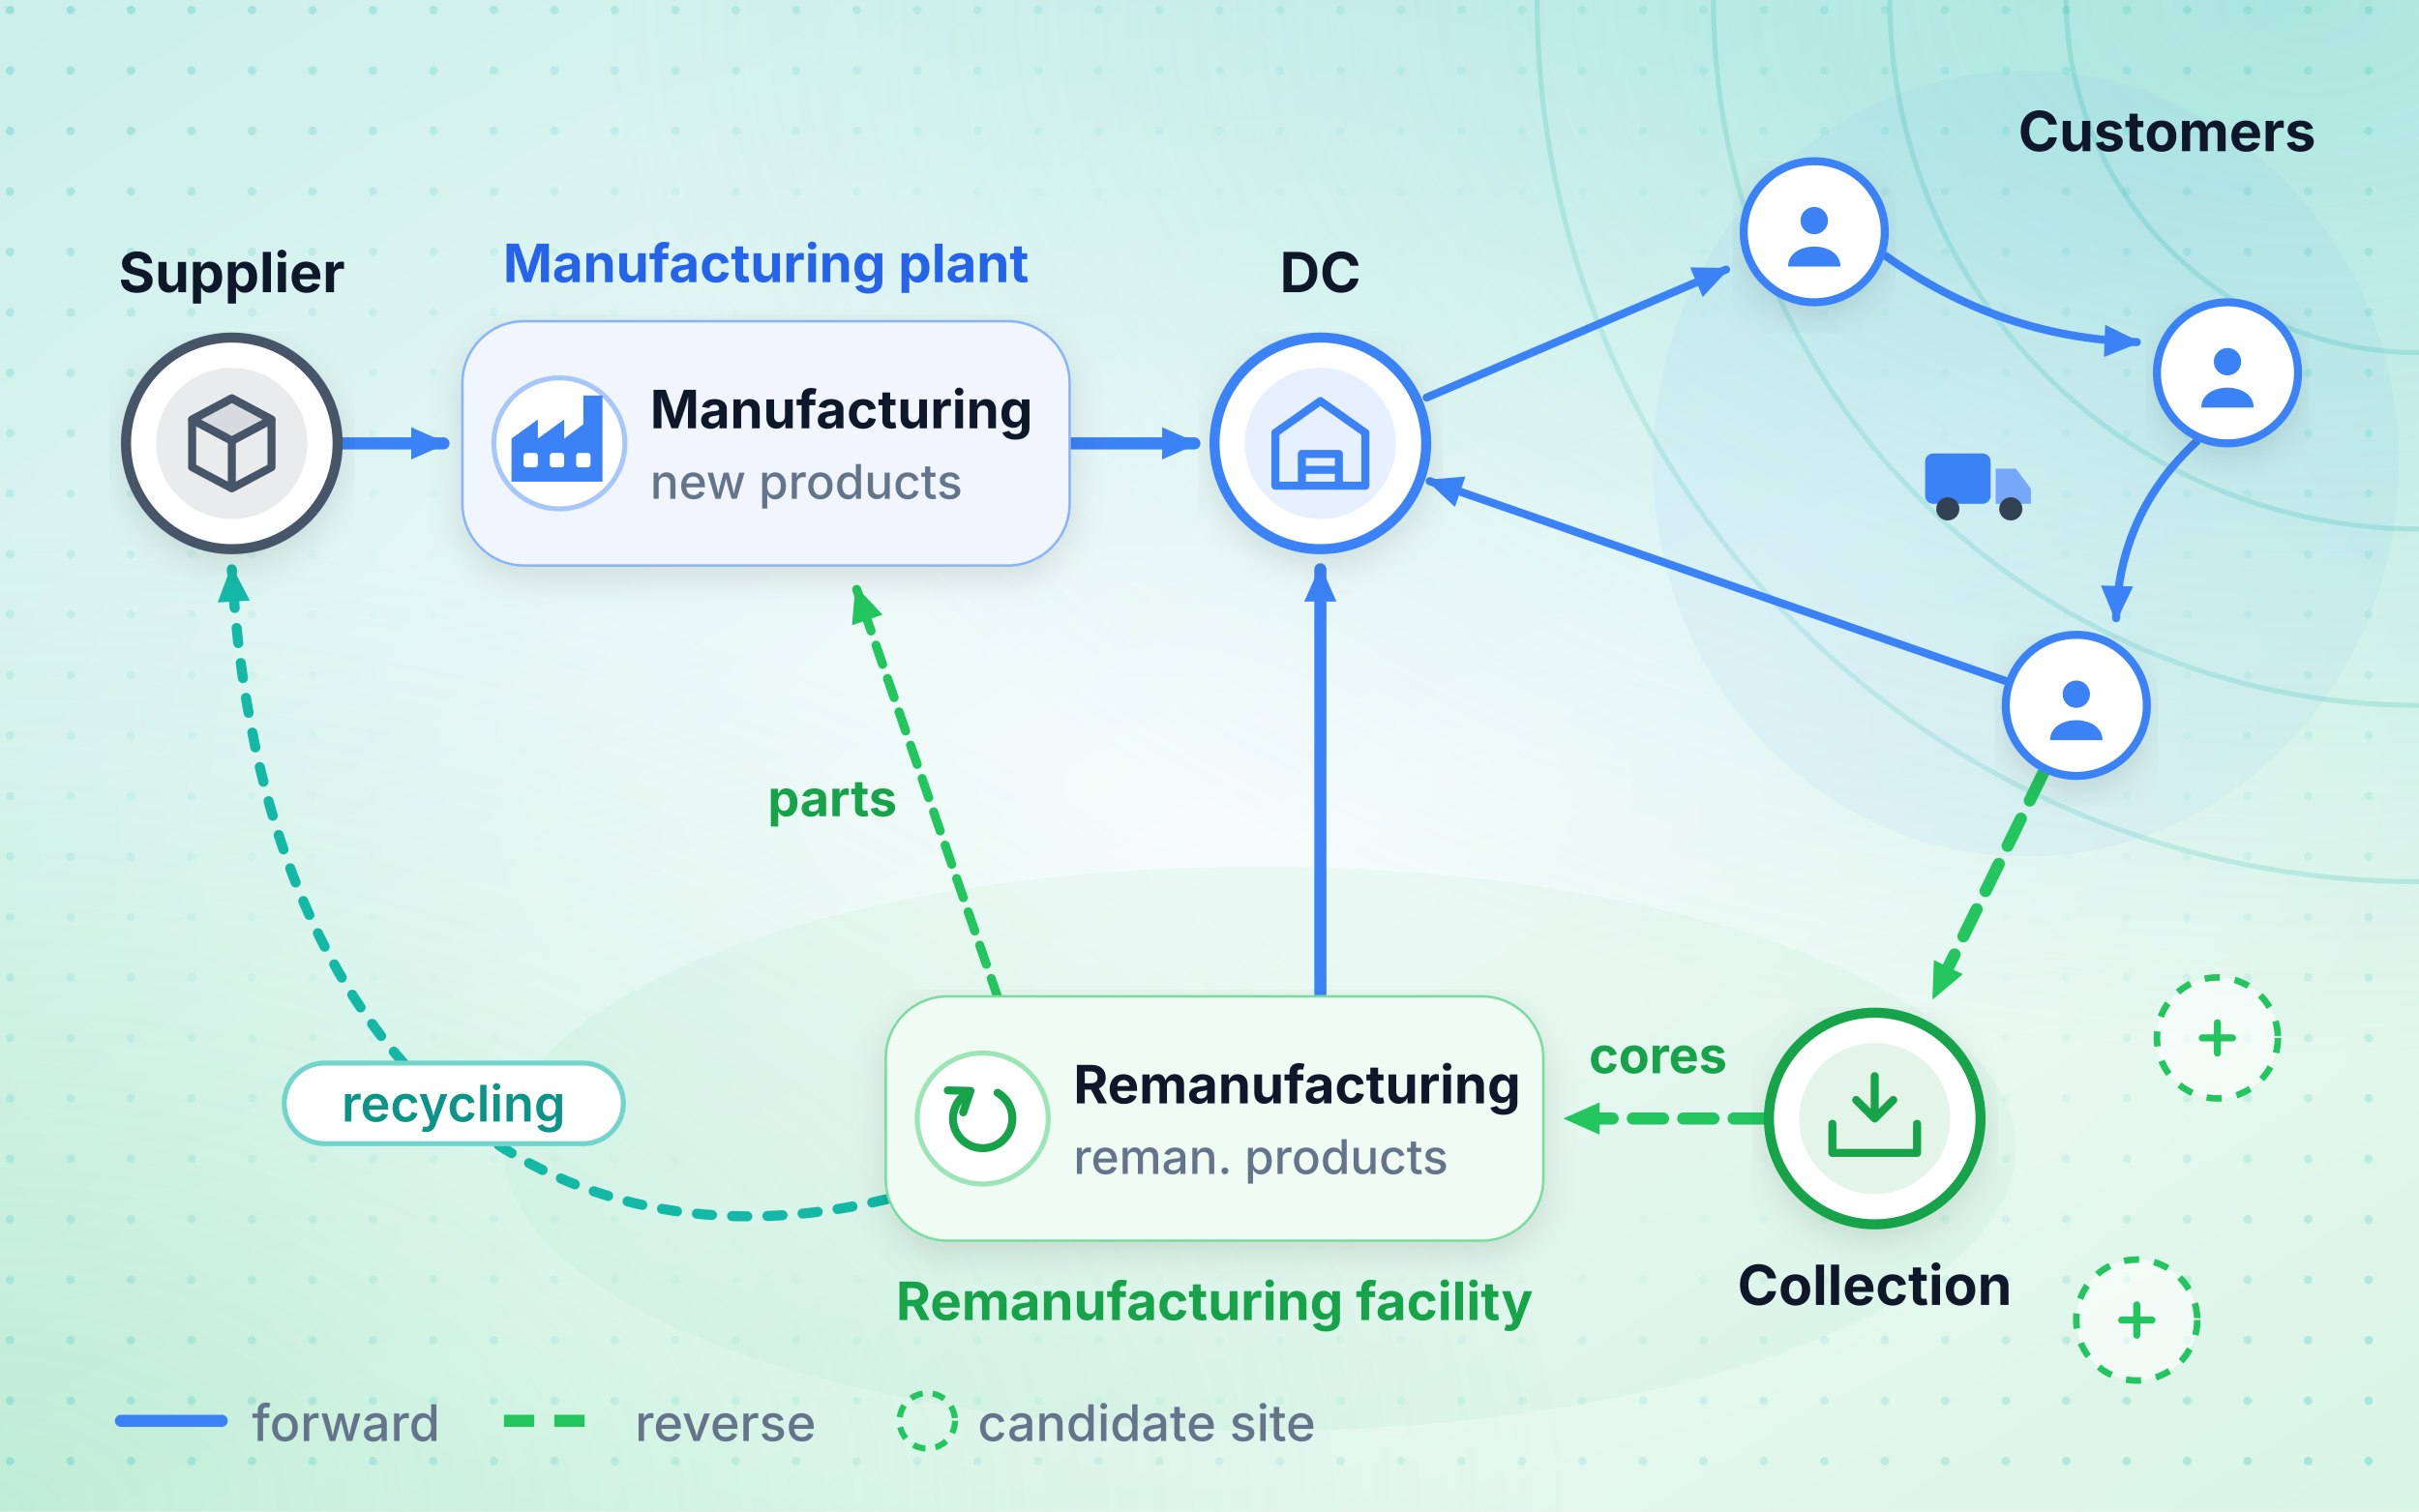
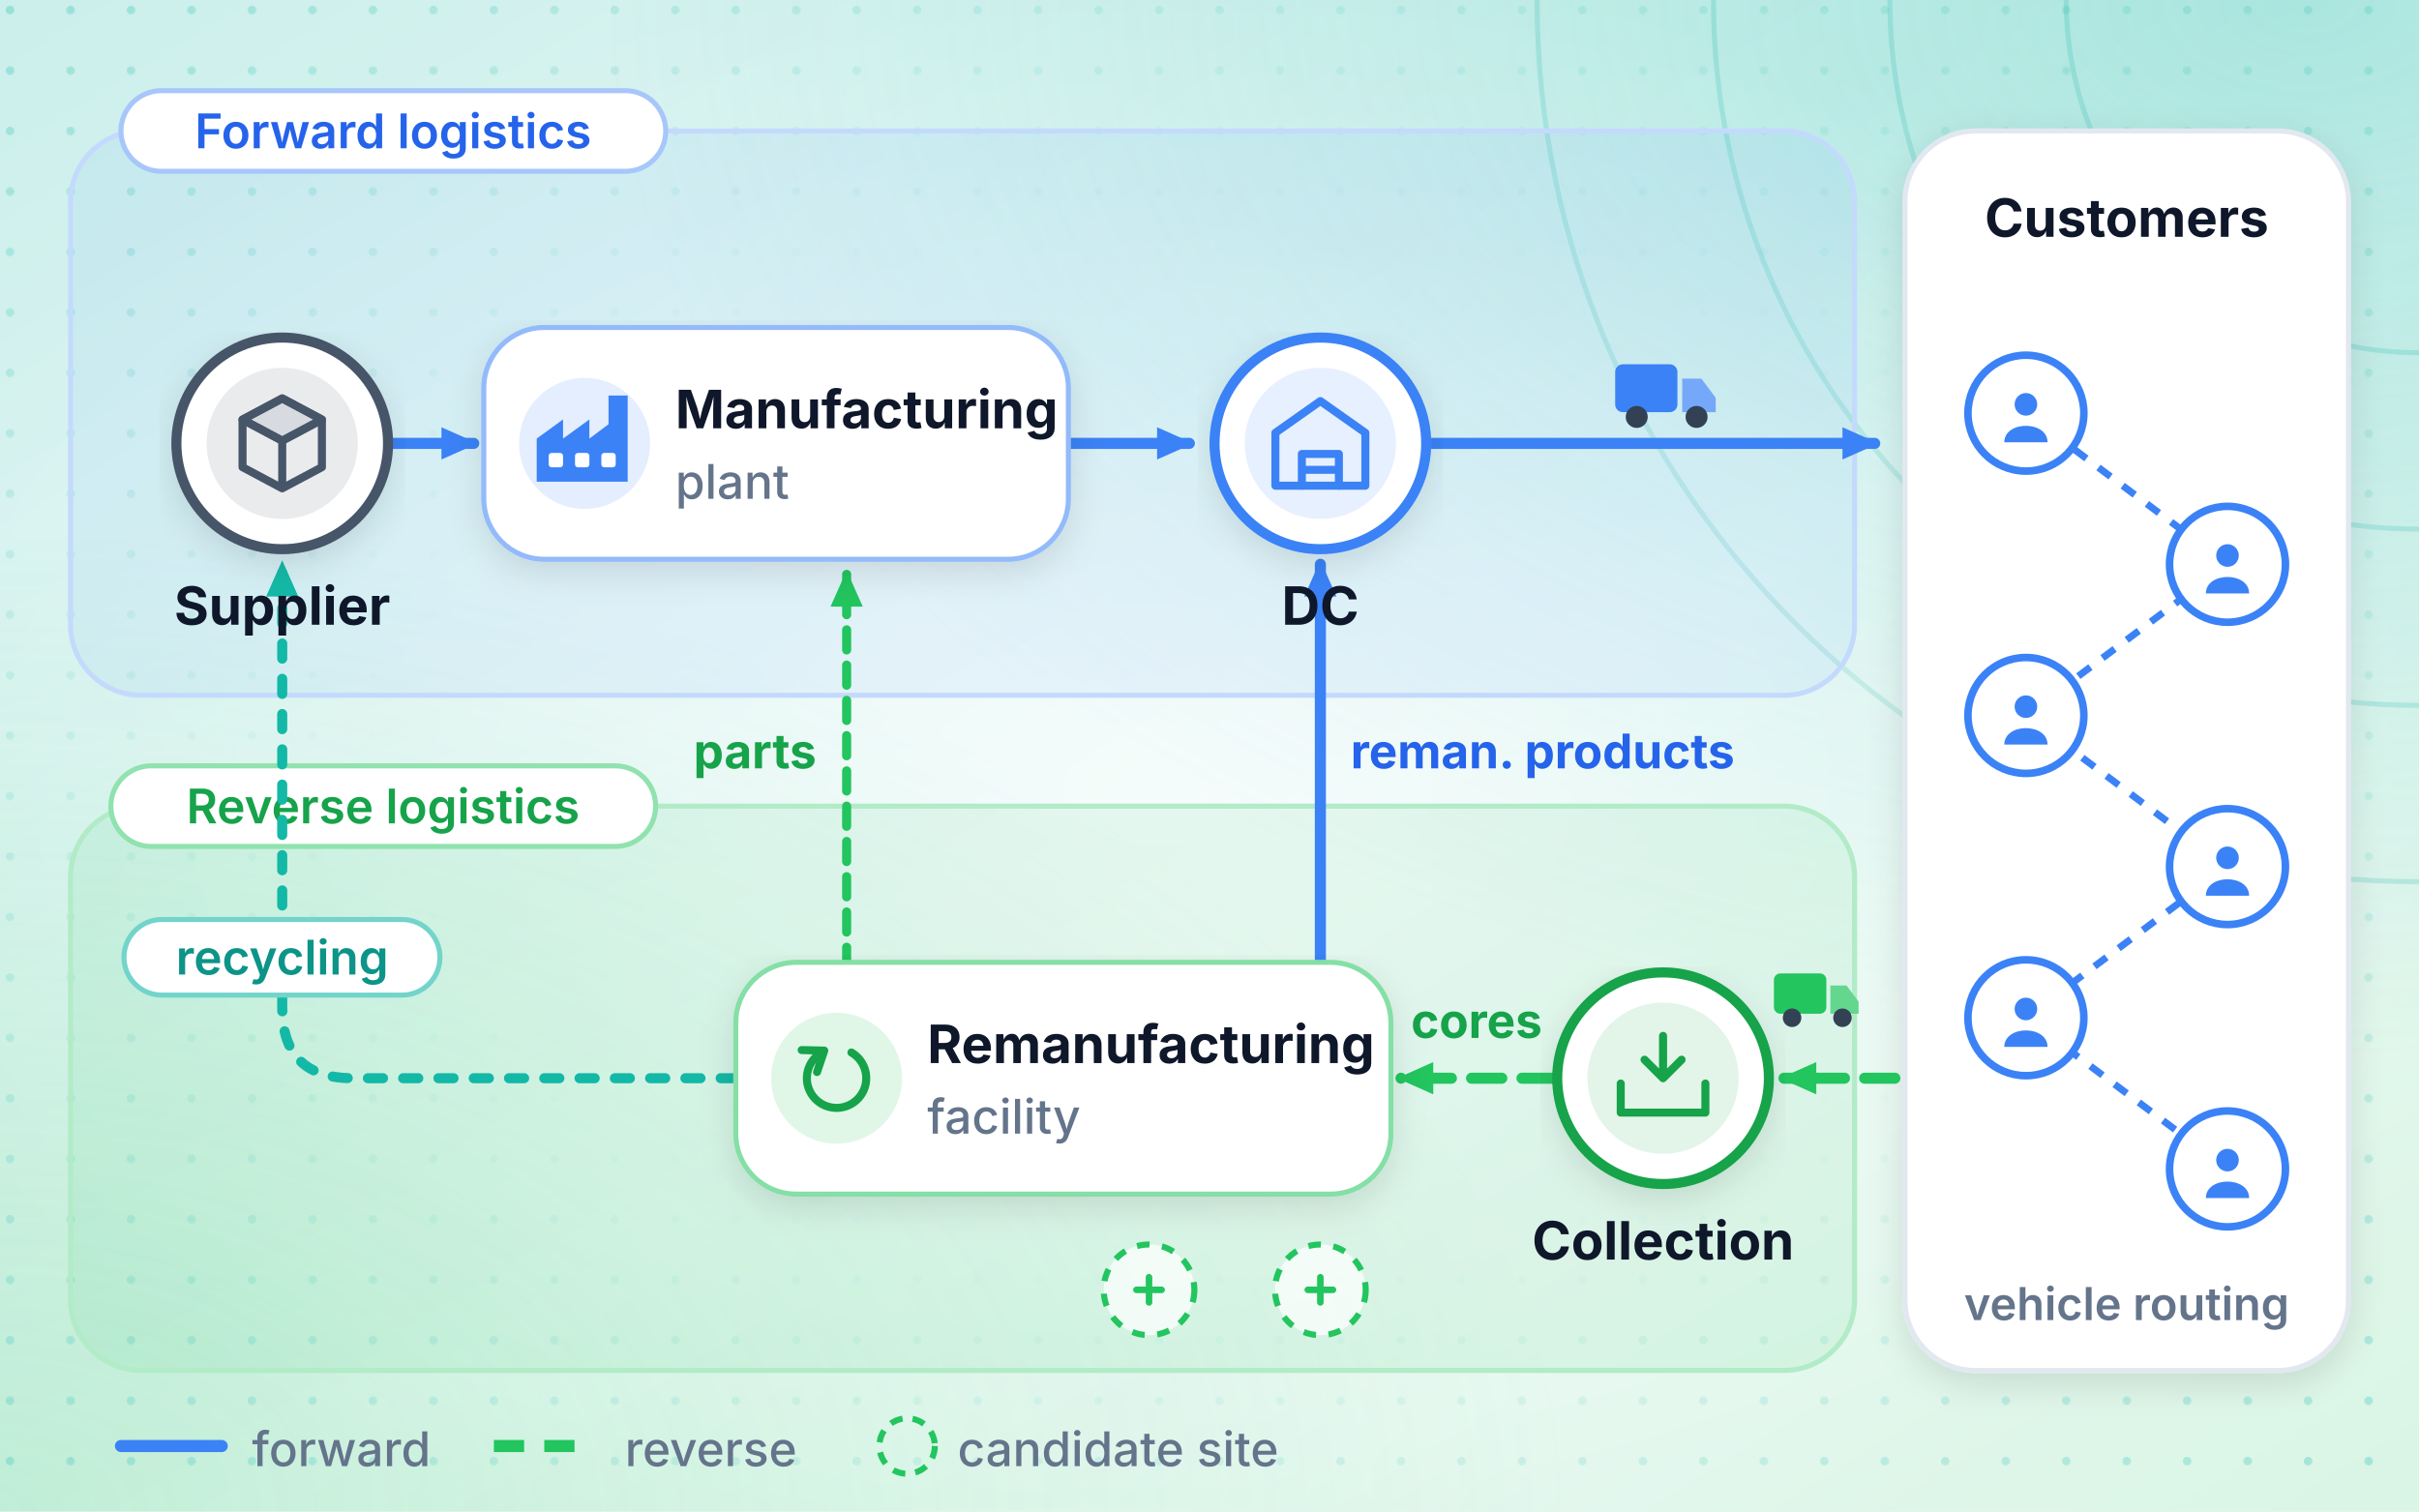
<svg xmlns="http://www.w3.org/2000/svg" viewBox="0 0 480 300" width="960" height="600" role="img" aria-hidden="true">
  <defs>
    <linearGradient id="bg" x1="0" y1="0" x2="1" y2="1">
      <stop offset="0" stop-color="#cbefeb" />
      <stop offset="0.55" stop-color="#effaf9" />
      <stop offset="1" stop-color="#d9f5e4" />
    </linearGradient>
    <radialGradient id="g1" cx="0.95" cy="0" r="0.7">
      <stop offset="0" stop-color="#14b8a6" stop-opacity="0.30" />
      <stop offset="1" stop-color="#14b8a6" stop-opacity="0" />
    </radialGradient>
    <radialGradient id="g2" cx="0" cy="1" r="0.65">
      <stop offset="0" stop-color="#22c55e" stop-opacity="0.22" />
      <stop offset="1" stop-color="#22c55e" stop-opacity="0" />
    </radialGradient>
    <radialGradient id="g3" cx="0.48" cy="0.52" r="0.55">
      <stop offset="0" stop-color="#ffffff" stop-opacity="0.45" />
      <stop offset="1" stop-color="#ffffff" stop-opacity="0" />
    </radialGradient>
    <pattern id="dots" width="12" height="12" patternUnits="userSpaceOnUse">
      <circle cx="2" cy="2" r="0.85" fill="#7ed8ce" />
    </pattern>
    <radialGradient id="fade" cx="0.5" cy="0.5" r="0.72">
      <stop offset="0.45" stop-color="#000" />
      <stop offset="1" stop-color="#fff" />
    </radialGradient>
    <mask id="edge">
      <rect width="480" height="300" fill="url(#fade)" />
    </mask>
    <filter id="sh" x="-8%" y="-8%" width="116%" height="130%">
      <feGaussianBlur in="SourceAlpha" stdDeviation="3.4" />
      <feOffset dy="2.2" result="o" />
      <feFlood flood-color="#0f172a" flood-opacity="0.11" />
      <feComposite in2="o" operator="in" />
      <feMerge>
        <feMergeNode />
        <feMergeNode in="SourceGraphic" />
      </feMerge>
    </filter>
    <marker id="m-ink" viewBox="0 0 10 10" refX="8" refY="5" markerUnits="userSpaceOnUse" markerWidth="8" markerHeight="8" orient="auto-start-reverse">
      <path d="M0,1 L9,5 L0,9 z" fill="#94a3b8" />
    </marker>
    <marker id="m-blue" viewBox="0 0 10 10" refX="8" refY="5" markerUnits="userSpaceOnUse" markerWidth="8" markerHeight="8" orient="auto-start-reverse">
      <path d="M0,1 L9,5 L0,9 z" fill="#3b82f6" />
    </marker>
    <marker id="m-green" viewBox="0 0 10 10" refX="8" refY="5" markerUnits="userSpaceOnUse" markerWidth="8" markerHeight="8" orient="auto-start-reverse">
      <path d="M0,1 L9,5 L0,9 z" fill="#22c55e" />
    </marker>
    <marker id="m-violet" viewBox="0 0 10 10" refX="8" refY="5" markerUnits="userSpaceOnUse" markerWidth="8" markerHeight="8" orient="auto-start-reverse">
      <path d="M0,1 L9,5 L0,9 z" fill="#8b5cf6" />
    </marker>
    <marker id="m-amber" viewBox="0 0 10 10" refX="8" refY="5" markerUnits="userSpaceOnUse" markerWidth="8" markerHeight="8" orient="auto-start-reverse">
      <path d="M0,1 L9,5 L0,9 z" fill="#f59e0b" />
    </marker>
    <marker id="m-rose" viewBox="0 0 10 10" refX="8" refY="5" markerUnits="userSpaceOnUse" markerWidth="8" markerHeight="8" orient="auto-start-reverse">
      <path d="M0,1 L9,5 L0,9 z" fill="#e11d48" />
    </marker>
    <marker id="m-teal" viewBox="0 0 10 10" refX="8" refY="5" markerUnits="userSpaceOnUse" markerWidth="8" markerHeight="8" orient="auto-start-reverse">
      <path d="M0,1 L9,5 L0,9 z" fill="#14b8a6" />
    </marker>
  </defs>
  <rect width="480" height="300" fill="url(#bg)" />
  <rect width="480" height="300" fill="url(#g1)" />
  <rect width="480" height="300" fill="url(#g2)" />
  <rect width="480" height="300" fill="url(#dots)" mask="url(#edge)" opacity="0.7" />
  <g fill="none" stroke="#14b8a6" stroke-opacity="0.2" stroke-width="1">
    <circle cx="480" cy="0" r="70" />
    <circle cx="480" cy="0" r="105" />
    <circle cx="480" cy="0" r="140" />
    <circle cx="480" cy="0" r="175" />
  </g>
  <rect width="480" height="300" fill="url(#g3)" />
  <g font-family="Inter, 'IBM Plex Sans', 'Segoe UI', Helvetica, Arial, sans-serif">
-     <ellipse cx="402" cy="92" rx="74" ry="78" fill="#3b82f6" fill-opacity="0.05" />
-     <ellipse cx="250" cy="228" rx="150" ry="56" fill="#22c55e" fill-opacity="0.045" />
-     <circle cx="440" cy="206" r="12" fill="#ffffff" fill-opacity="0.6" stroke="#22c55e" stroke-width="1.3" stroke-dasharray="3 3" />
-     <path d="M437,206 H443 M440,203 V209" stroke="#22c55e" stroke-width="1.4" stroke-linecap="round" />
-     <circle cx="424" cy="262" r="12" fill="#ffffff" fill-opacity="0.6" stroke="#22c55e" stroke-width="1.3" stroke-dasharray="3 3" />
-     <path d="M421,262 H427 M424,259 V265" stroke="#22c55e" stroke-width="1.4" stroke-linecap="round" />
-     <path d="M68,88 L88,88" stroke="#3b82f6" stroke-width="2.4" stroke-linecap="round" fill="none" marker-end="url(#m-blue)" />
-     <path d="M212,88 L237,88" stroke="#3b82f6" stroke-width="2.4" stroke-linecap="round" fill="none" marker-end="url(#m-blue)" />
-     <path d="M262,198 L262,113" stroke="#3b82f6" stroke-width="2.4" stroke-linecap="round" fill="none" marker-end="url(#m-blue)" />
-     <path d="M283.1,78.9 L342.5,53.5" fill="none" stroke="#3b82f6" stroke-width="1.6" stroke-linecap="round" marker-end="url(#m-blue)" />
-     <path d="M374.2,50.8 Q396.5,66.9 424.0,67.9" fill="none" stroke="#3b82f6" stroke-width="1.6" stroke-linecap="round" marker-end="url(#m-blue)" />
-     <path d="M435.8,87.7 Q420.5,101.9 419.9,122.7" fill="none" stroke="#3b82f6" stroke-width="1.6" stroke-linecap="round" marker-end="url(#m-blue)" />
-     <path d="M397.8,135.1 L283.7,95.5" fill="none" stroke="#3b82f6" stroke-width="1.6" stroke-linecap="round" marker-end="url(#m-blue)" />
-     <g transform="translate(392,96) scale(1.0)" fill="#3b82f6">
-       <rect x="-10" y="-6" width="13" height="10" rx="1.6" />
-       <path d="M4,-3 H8 L11,1 V4 H4 Z" fill="#76a8f9" />
-       <circle cx="-5.5" cy="5" r="2.3" fill="#334155" />
-       <circle cx="7" cy="5" r="2.3" fill="#334155" />
+     <rect x="14" y="26" width="354" height="112" rx="14" fill="#3b82f6" fill-opacity="0.07" stroke="#c4dafc" />
+     <rect x="14" y="160" width="354" height="112" rx="14" fill="#22c55e" fill-opacity="0.08" stroke="#b2ebc7" />
+     <rect x="24.0" y="18.0" width="108.1" height="16" rx="8.0" fill="#ffffff" stroke="#a7c7fb" stroke-width="1" />
+     <text x="78" y="29.42" font-size="9.5" fill="#2563eb" font-weight="600" text-anchor="middle">Forward logistics</text>
+     <rect x="22.0" y="152.0" width="108.1" height="16" rx="8.0" fill="#ffffff" stroke="#90e2ae" stroke-width="1" />
+     <text x="76" y="163.42" font-size="9.5" fill="#16a34a" font-weight="600" text-anchor="middle">Reverse logistics</text>
+     <rect x="378" y="26" width="88" height="246" rx="14" fill="#ffffff" stroke="#e2e8f0" filter="url(#sh)" />
+     <text x="422" y="47" font-size="10.5" fill="#0f172a" font-weight="700" text-anchor="middle">Customers</text>
+     <path d="M402,82 L442,112 L402,142 L442,172 L402,202 L442,232" fill="none" stroke="#3b82f6" stroke-width="1.4" stroke-dasharray="3 3" stroke-linejoin="round" />
+     <circle cx="402" cy="82" r="11.5" fill="#ffffff" stroke="#3b82f6" stroke-width="1.5" />
+     <g transform="translate(402,82.5) scale(0.66)" fill="#3b82f6">
+       <circle cx="0" cy="-3.4" r="3.4" />
+       <path d="M-6.5,8 C-6.5,1.4 6.5,1.4 6.5,8 Z" />
    </g>
-     <path d="M405.4,153.5 L383.8,197.7" fill="none" stroke="#22c55e" stroke-width="2.4" stroke-dasharray="6 4" stroke-linecap="round" marker-end="url(#m-green)" />
-     <path d="M350,222 L311,222" stroke="#22c55e" stroke-width="2.4" stroke-dasharray="6 4" stroke-linecap="round" fill="none" marker-end="url(#m-green)" />
-     <text x="329" y="213" font-size="10" fill="#16a34a" font-weight="700" text-anchor="middle">cores</text>
-     <path d="M198,198 L170,117" stroke="#22c55e" stroke-width="1.8" stroke-dasharray="4 3" stroke-linecap="round" fill="none" marker-end="url(#m-green)" />
-     <text x="178" y="162" font-size="10" fill="#16a34a" font-weight="700" text-anchor="end">parts</text>
-     <path d="M176,238 C110,254 52,214 46,113" fill="none" stroke="#14b8a6" stroke-width="2" stroke-dasharray="3 4" stroke-linecap="round" marker-end="url(#m-teal)" />
-     <rect x="56.4" y="211.0" width="67.3" height="16" rx="8.0" fill="#ffffff" stroke="#72d4ca" stroke-width="1" />
-     <text x="90" y="222.6" font-size="10" fill="#0d9488" font-weight="600" text-anchor="middle">recycling</text>
-     <rect x="92" y="64" width="120" height="48" rx="12" fill="#ffffff" stroke="#89b4fa" filter="url(#sh)" />
-     <rect x="92" y="64" width="120" height="48" rx="12" fill="#f1f6fe" stroke="none" />
-     <circle cx="111" cy="88" r="13" fill="#ffffff" stroke="#a7c7fb" />
-     <g transform="translate(111,88) scale(0.95)" fill="#3b82f6">
+     <circle cx="442" cy="112" r="11.5" fill="#ffffff" stroke="#3b82f6" stroke-width="1.5" />
+     <g transform="translate(442,112.5) scale(0.66)" fill="#3b82f6">
+       <circle cx="0" cy="-3.4" r="3.4" />
+       <path d="M-6.5,8 C-6.5,1.4 6.5,1.4 6.5,8 Z" />
+     </g>
+     <circle cx="402" cy="142" r="11.5" fill="#ffffff" stroke="#3b82f6" stroke-width="1.5" />
+     <g transform="translate(402,142.5) scale(0.66)" fill="#3b82f6">
+       <circle cx="0" cy="-3.4" r="3.4" />
+       <path d="M-6.5,8 C-6.5,1.4 6.5,1.4 6.5,8 Z" />
+     </g>
+     <circle cx="442" cy="172" r="11.5" fill="#ffffff" stroke="#3b82f6" stroke-width="1.5" />
+     <g transform="translate(442,172.5) scale(0.66)" fill="#3b82f6">
+       <circle cx="0" cy="-3.4" r="3.4" />
+       <path d="M-6.5,8 C-6.5,1.4 6.5,1.4 6.5,8 Z" />
+     </g>
+     <circle cx="402" cy="202" r="11.5" fill="#ffffff" stroke="#3b82f6" stroke-width="1.5" />
+     <g transform="translate(402,202.5) scale(0.66)" fill="#3b82f6">
+       <circle cx="0" cy="-3.4" r="3.4" />
+       <path d="M-6.5,8 C-6.5,1.4 6.5,1.4 6.5,8 Z" />
+     </g>
+     <circle cx="442" cy="232" r="11.5" fill="#ffffff" stroke="#3b82f6" stroke-width="1.5" />
+     <g transform="translate(442,232.5) scale(0.66)" fill="#3b82f6">
+       <circle cx="0" cy="-3.4" r="3.4" />
+       <path d="M-6.5,8 C-6.5,1.4 6.5,1.4 6.5,8 Z" />
+     </g>
+     <text x="422" y="262" font-size="9" fill="#64748b" font-weight="600" text-anchor="middle">vehicle routing</text>
+     <path d="M78,88 L94,88" fill="none" stroke="#3b82f6" stroke-width="2.2" stroke-linecap="round" stroke-linejoin="round" marker-end="url(#m-blue)" />
+     <path d="M212,88 L236,88" fill="none" stroke="#3b82f6" stroke-width="2.2" stroke-linecap="round" stroke-linejoin="round" marker-end="url(#m-blue)" />
+     <path d="M284,88 L372,88" fill="none" stroke="#3b82f6" stroke-width="2.2" stroke-linecap="round" stroke-linejoin="round" marker-end="url(#m-blue)" />
+     <g transform="translate(330,78)">
+       <g transform="translate(0,0) scale(0.95)" fill="#3b82f6">
+         <rect x="-10" y="-6" width="13" height="10" rx="1.6" />
+         <path d="M4,-3 H8 L11,1 V4 H4 Z" fill="#76a8f9" />
+         <circle cx="-5.5" cy="5" r="2.3" fill="#334155" />
+         <circle cx="7" cy="5" r="2.3" fill="#334155" />
+       </g>
+     </g>
+     <path d="M376,214 L354,214" fill="none" stroke="#22c55e" stroke-width="2.2" stroke-dasharray="6 4" stroke-linecap="round" stroke-linejoin="round" marker-end="url(#m-green)" />
+     <g transform="translate(360,198)">
+       <g transform="translate(0,0) scale(0.8)" fill="#22c55e">
+         <rect x="-10" y="-6" width="13" height="10" rx="1.6" />
+         <path d="M4,-3 H8 L11,1 V4 H4 Z" fill="#64d68e" />
+         <circle cx="-5.5" cy="5" r="2.3" fill="#334155" />
+         <circle cx="7" cy="5" r="2.3" fill="#334155" />
+       </g>
+     </g>
+     <path d="M308,214 L278,214" fill="none" stroke="#22c55e" stroke-width="2.2" stroke-dasharray="6 4" stroke-linecap="round" stroke-linejoin="round" marker-end="url(#m-green)" />
+     <text x="293" y="206" font-size="9.5" fill="#16a34a" font-weight="700" text-anchor="middle">cores</text>
+     <path d="M262,192 L262,112" fill="none" stroke="#3b82f6" stroke-width="2.2" stroke-linecap="round" stroke-linejoin="round" marker-end="url(#m-blue)" />
+     <text x="268" y="152.5" font-size="9.5" fill="#2563eb" font-weight="700" text-anchor="start">reman. products</text>
+     <path d="M168,192 L168,114" fill="none" stroke="#22c55e" stroke-width="1.8" stroke-dasharray="4 3" stroke-linecap="round" stroke-linejoin="round" marker-end="url(#m-green)" />
+     <text x="162" y="152.5" font-size="9.5" fill="#16a34a" font-weight="700" text-anchor="end">parts</text>
+     <path d="M146,214 H70 Q56,214 56,200 V112" fill="none" stroke="#14b8a6" stroke-width="2" stroke-dasharray="3 4" stroke-linecap="round" stroke-linejoin="round" marker-end="url(#m-teal)" />
+     <rect x="24.6" y="182.5" width="62.7" height="15" rx="7.5" fill="#ffffff" stroke="#72d4ca" stroke-width="1" />
+     <text x="56" y="193.42" font-size="9.5" fill="#0d9488" font-weight="600" text-anchor="middle">recycling</text>
+     <circle cx="228" cy="256" r="9" fill="#ffffff" fill-opacity="0.7" stroke="#22c55e" stroke-width="1.2" stroke-dasharray="2.5 2.5" />
+     <path d="M225.5,256 H230.5 M228,253.5 V258.5" stroke="#22c55e" stroke-width="1.3" stroke-linecap="round" />
+     <circle cx="262" cy="256" r="9" fill="#ffffff" fill-opacity="0.7" stroke="#22c55e" stroke-width="1.2" stroke-dasharray="2.5 2.5" />
+     <path d="M259.5,256 H264.5 M262,253.5 V258.5" stroke="#22c55e" stroke-width="1.3" stroke-linecap="round" />
+     <rect x="96" y="65" width="116" height="46" rx="12" fill="#ffffff" stroke="#93bafa" filter="url(#sh)" />
+     <circle cx="116" cy="88" r="13" fill="#e4eefe" />
+     <g transform="translate(116,88) scale(0.95)" fill="#3b82f6">
      <path d="M-10,8 L-10,-1 L-4.5,-5 L-4.5,-1 L1,-5 L1,-1 L5,-4 L5,-10 L9,-10 L9,8 Z" />
      <g fill="#ffffff">
        <rect x="-7.5" y="2" width="3" height="3" rx="0.6" />
        <rect x="-2" y="2" width="3" height="3" rx="0.6" />
        <rect x="3.5" y="2" width="3" height="3" rx="0.6" />
      </g>
    </g>
-     <text x="129" y="85" font-size="10.5" fill="#0f172a" font-weight="700" text-anchor="start">Manufacturing</text>
-     <text x="129" y="99" font-size="9.5" fill="#64748b" font-weight="500" text-anchor="start">new products</text>
-     <rect x="176" y="198" width="130" height="48" rx="12" fill="#ffffff" stroke="#7adc9e" filter="url(#sh)" />
-     <rect x="176" y="198" width="130" height="48" rx="12" fill="#f0fbf4" stroke="none" />
-     <circle cx="195" cy="222" r="13" fill="#ffffff" stroke="#9ce5b7" />
-     <g transform="translate(195,222) scale(0.95)" fill="none" stroke="#16a34a" stroke-width="1.68" stroke-linecap="round" stroke-linejoin="round">
+     <text x="134" y="85" font-size="10.5" fill="#0f172a" font-weight="700" text-anchor="start">Manufacturing</text>
+     <text x="134" y="99" font-size="9.5" fill="#64748b" font-weight="500" text-anchor="start">plant</text>
+     <rect x="146" y="191" width="130" height="46" rx="12" fill="#ffffff" stroke="#85dfa6" filter="url(#sh)" />
+     <circle cx="166" cy="214" r="13" fill="#e0f7e8" />
+     <g transform="translate(166,214) scale(0.95)" fill="none" stroke="#16a34a" stroke-width="1.68" stroke-linecap="round" stroke-linejoin="round">
      <path d="M3.10,-5.37 A6.2,6.2 0 1 1 -3.56,-5.08" />
      <path d="M-7.29,-5.88 L-2.57,-5.77 L-4.08,-1.29" />
    </g>
-     <text x="213" y="219" font-size="10.5" fill="#0f172a" font-weight="700" text-anchor="start">Remanufacturing</text>
-     <text x="213" y="233" font-size="9.5" fill="#64748b" font-weight="500" text-anchor="start">reman. products</text>
-     <text x="152" y="56" font-size="10.5" fill="#2563eb" font-weight="700" text-anchor="middle">Manufacturing plant</text>
-     <text x="241" y="262" font-size="10.5" fill="#16a34a" font-weight="700" text-anchor="middle">Remanufacturing facility</text>
-     <circle cx="46" cy="88" r="21" fill="#ffffff" stroke="#475569" stroke-width="2" filter="url(#sh)" />
-     <circle cx="46" cy="88" r="15" fill="#e9ebed" />
-     <g transform="translate(46,88) scale(1.05)" fill="none" stroke="#475569" stroke-width="1.52" stroke-linecap="round" stroke-linejoin="round">
+     <text x="184" y="211" font-size="10.5" fill="#0f172a" font-weight="700" text-anchor="start">Remanufacturing</text>
+     <text x="184" y="225" font-size="9.5" fill="#64748b" font-weight="500" text-anchor="start">facility</text>
+     <circle cx="56" cy="88" r="21" fill="#ffffff" stroke="#475569" stroke-width="2" filter="url(#sh)" />
+     <circle cx="56" cy="88" r="15" fill="#e9ebed" />
+     <g transform="translate(56,88) scale(1.05)" fill="none" stroke="#475569" stroke-width="1.52" stroke-linecap="round" stroke-linejoin="round">
      <path d="M0,-8.5 L7.5,-4.5 L0,-0.5 L-7.5,-4.5 Z" fill="#d7dade" />
      <path d="M0,-8.5 L7.5,-4.5 V4.5 L0,8.5 L-7.5,4.5 V-4.5 Z M-7.5,-4.5 L0,-0.5 L7.5,-4.5 M0,-0.5 V8.5" />
    </g>
-     <text x="46" y="58" font-size="11" fill="#0f172a" font-weight="650" text-anchor="middle">Supplier</text>
+     <text x="56" y="124" font-size="10.5" fill="#0f172a" font-weight="650" text-anchor="middle">Supplier</text>
    <circle cx="262" cy="88" r="21" fill="#ffffff" stroke="#3b82f6" stroke-width="2" filter="url(#sh)" />
    <circle cx="262" cy="88" r="15" fill="#e7f0fe" />
    <g transform="translate(262,88) scale(1.05)" fill="none" stroke="#3b82f6" stroke-width="1.52" stroke-linecap="round" stroke-linejoin="round">
      <path d="M-8.5,8 V-2 L0,-8 L8.5,-2 V8 Z" />
      <path d="M-3.5,8 V2 H3.5 V8 M-3.5,5 H3.5" />
    </g>
-     <text x="262" y="58" font-size="11" fill="#0f172a" font-weight="650" text-anchor="middle">DC</text>
-     <circle cx="372" cy="222" r="21" fill="#ffffff" stroke="#16a34a" stroke-width="2" filter="url(#sh)" />
-     <circle cx="372" cy="222" r="15" fill="#e3f4e9" />
-     <g transform="translate(372,222) scale(1.05)" fill="none" stroke="#16a34a" stroke-width="1.52" stroke-linecap="round" stroke-linejoin="round">
+     <text x="262" y="124" font-size="10.5" fill="#0f172a" font-weight="650" text-anchor="middle">DC</text>
+     <circle cx="330" cy="214" r="21" fill="#ffffff" stroke="#16a34a" stroke-width="2" filter="url(#sh)" />
+     <circle cx="330" cy="214" r="15" fill="#e3f4e9" />
+     <g transform="translate(330,214) scale(1.05)" fill="none" stroke="#16a34a" stroke-width="1.52" stroke-linecap="round" stroke-linejoin="round">
      <path d="M0,-8 V0 M-3.5,-3.5 L0,0 L3.5,-3.5 M-8,1 V6.5 H8 V1" />
    </g>
-     <text x="372" y="259" font-size="11" fill="#0f172a" font-weight="650" text-anchor="middle">Collection</text>
-     <circle cx="360" cy="46" r="14" fill="#ffffff" stroke="#3b82f6" stroke-width="1.6" filter="url(#sh)" />
-     <g transform="translate(360,46.5) scale(0.8)" fill="#3b82f6">
-       <circle cx="0" cy="-3.4" r="3.4" />
-       <path d="M-6.5,8 C-6.5,1.4 6.5,1.4 6.5,8 Z" />
-     </g>
-     <circle cx="442" cy="74" r="14" fill="#ffffff" stroke="#3b82f6" stroke-width="1.6" filter="url(#sh)" />
-     <g transform="translate(442,74.5) scale(0.8)" fill="#3b82f6">
-       <circle cx="0" cy="-3.4" r="3.4" />
-       <path d="M-6.5,8 C-6.5,1.4 6.5,1.4 6.5,8 Z" />
-     </g>
-     <circle cx="412" cy="140" r="14" fill="#ffffff" stroke="#3b82f6" stroke-width="1.6" filter="url(#sh)" />
-     <g transform="translate(412,140.5) scale(0.8)" fill="#3b82f6">
-       <circle cx="0" cy="-3.4" r="3.4" />
-       <path d="M-6.5,8 C-6.5,1.4 6.5,1.4 6.5,8 Z" />
-     </g>
-     <text x="430" y="30" font-size="11" fill="#0f172a" font-weight="650" text-anchor="middle">Customers</text>
-     <line x1="24" y1="282" x2="44" y2="282" stroke="#3b82f6" stroke-width="2.4" stroke-linecap="round" />
-     <text x="50" y="286" font-size="10" fill="#64748b" font-weight="500" text-anchor="start">forward</text>
-     <line x1="100" y1="282" x2="120" y2="282" stroke="#22c55e" stroke-width="2.4" stroke-dasharray="6 4" />
-     <text x="126" y="286" font-size="10" fill="#64748b" font-weight="500" text-anchor="start">reverse</text>
-     <circle cx="184" cy="282" r="5.5" fill="none" stroke="#22c55e" stroke-width="1.2" stroke-dasharray="2.5 2" />
-     <text x="194" y="286" font-size="10" fill="#64748b" font-weight="500" text-anchor="start">candidate site</text>
+     <text x="330" y="250" font-size="10.5" fill="#0f172a" font-weight="650" text-anchor="middle">Collection</text>
+     <line x1="24" y1="287" x2="44" y2="287" stroke="#3b82f6" stroke-width="2.4" stroke-linecap="round" />
+     <text x="50" y="291" font-size="9.5" fill="#64748b" font-weight="500" text-anchor="start">forward</text>
+     <line x1="98" y1="287" x2="118" y2="287" stroke="#22c55e" stroke-width="2.4" stroke-dasharray="6 4" />
+     <text x="124" y="291" font-size="9.5" fill="#64748b" font-weight="500" text-anchor="start">reverse</text>
+     <circle cx="180" cy="287" r="5.5" fill="none" stroke="#22c55e" stroke-width="1.2" stroke-dasharray="2.5 2" />
+     <text x="190" y="291" font-size="9.5" fill="#64748b" font-weight="500" text-anchor="start">candidate site</text>
  </g>
</svg>
